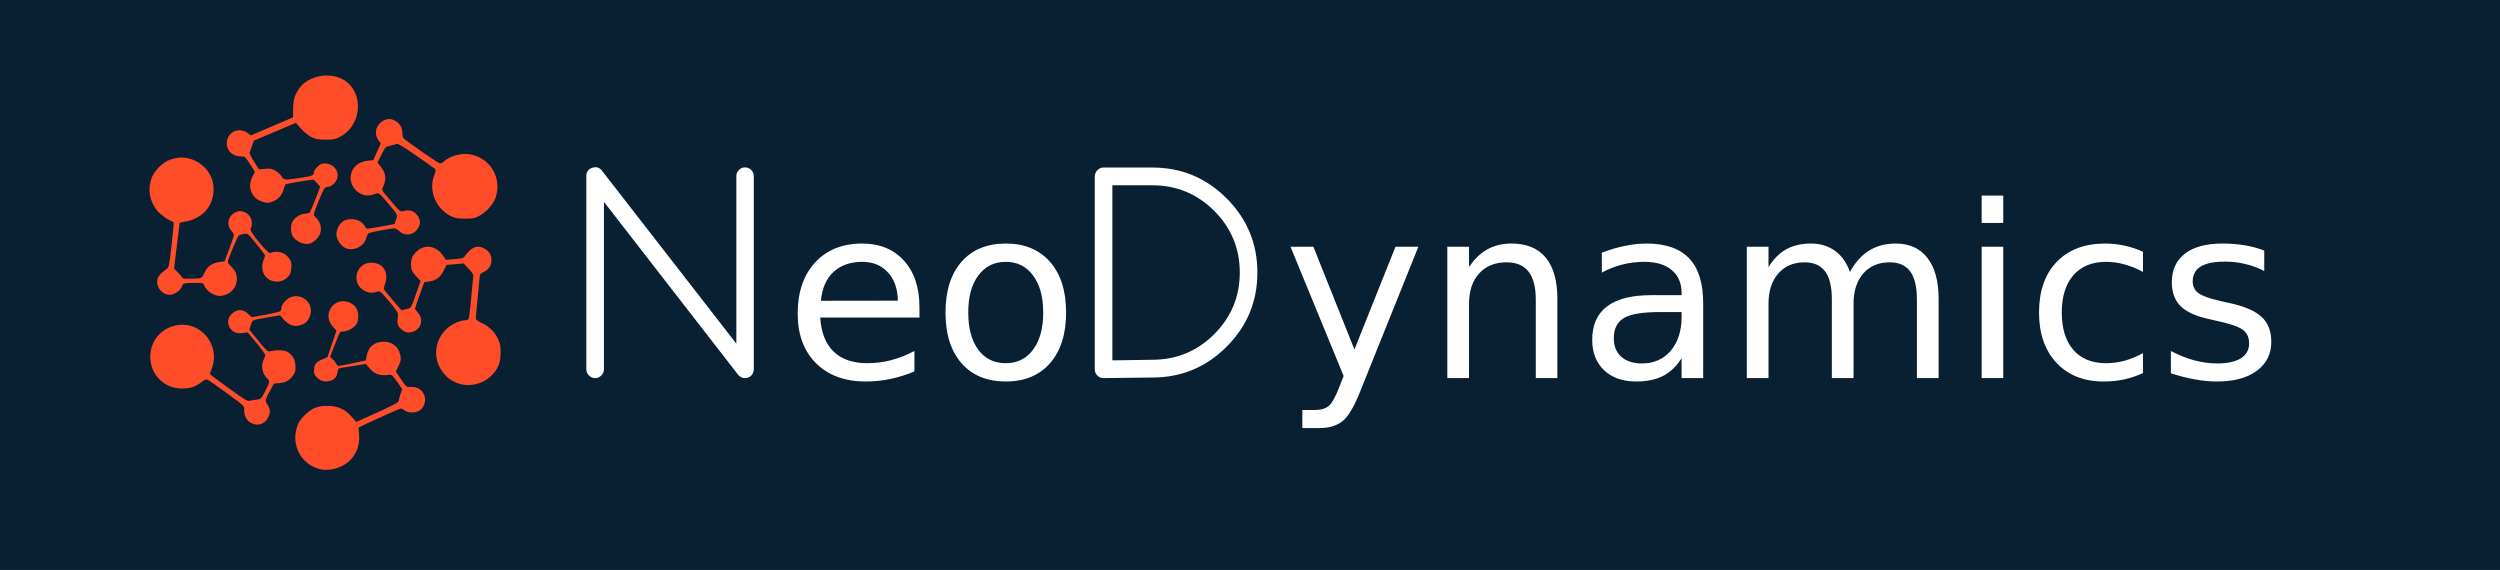
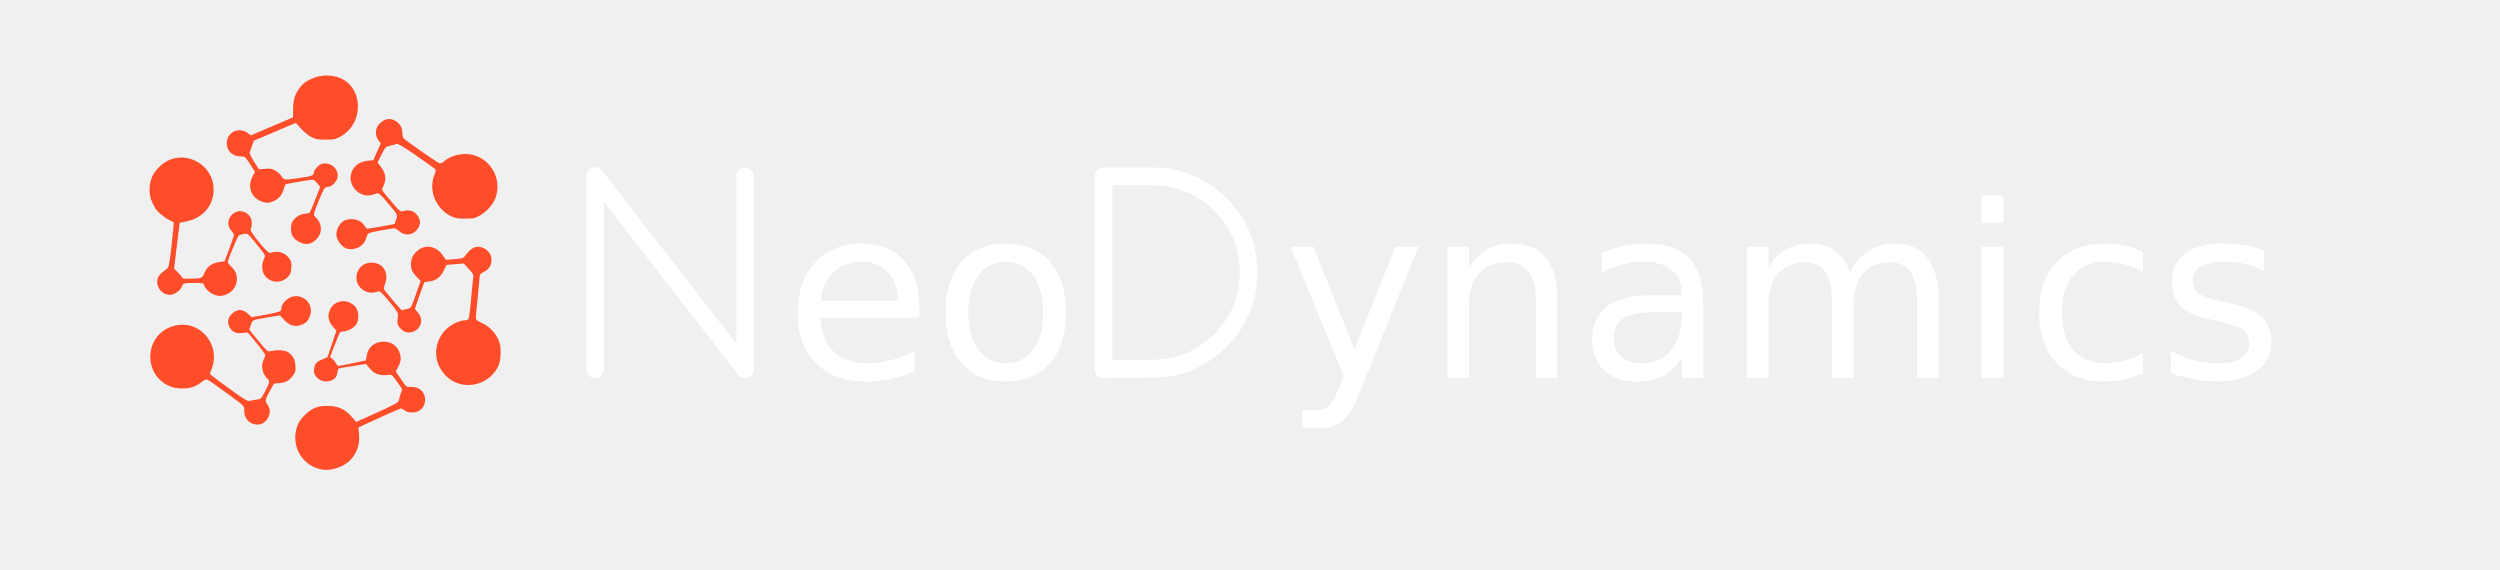
<svg xmlns="http://www.w3.org/2000/svg" width="126.807mm" height="28.91mm" viewBox="0 0 126.807 28.91" version="1.1" id="svg1">
  <defs id="defs1" />
  <g id="layer1" transform="translate(-18.52083,-150.2833)">
-     <rect style="fill:#082032;fill-opacity:1;stroke:none;stroke-width:0.546" id="rect10-3" width="126.807" height="28.91" x="18.521" y="150.283" />
    <g id="g15-7" transform="translate(-12.88205,39.27869)">
      <g id="text3-4" style="font-size:40px;line-height:1.25;letter-spacing:0px;word-spacing:0px;white-space:pre;fill:#ffffff" transform="matrix(0.3808079,0,0,0.3808079,-84.10961,-36.90651)" aria-label="NeoDynamics">
        <path style="font-family:Moon;-inkscape-font-specification:Moon;fill:#ffffff" d="m 401.688,438.366 q 0.059,0.059 0.117,0.117 0.059,0.039 0.078,0.059 0.059,0.039 0.137,0.078 0.059,0.039 0.078,0.059 0.059,0.019 0.156,0.059 0.078,0.019 0.078,0.019 0.117,0.019 0.234,0.019 v 0 q 0.098,0 0.215,-0.019 0.019,0 0.078,-0.019 0.078,-0.019 0.137,-0.039 0.039,-0.019 0.078,-0.039 0.059,-0.019 0.117,-0.059 0.039,-0.019 0.059,-0.039 0.078,-0.059 0.039,-0.039 -0.039,0.039 0.059,-0.039 0.059,-0.059 0.078,-0.078 0.039,-0.039 0.078,-0.098 0.039,-0.059 0.059,-0.098 0.039,-0.039 0.059,-0.098 0.019,-0.059 0.039,-0.098 0.019,-0.039 0.039,-0.117 0.019,-0.059 0.019,-0.098 0.019,-0.059 0.019,-0.117 0,-0.117 0,-0.078 v -25.723 q 0,-0.488 -0.332,-0.82 -0.352,-0.352 -0.84,-0.352 -0.469,0 -0.82,0.352 -0.332,0.332 -0.332,0.82 v 22.305 l -17.891,-23.027 q -0.508,-0.664 -1.309,-0.391 -0.781,0.273 -0.781,1.113 v 25.723 q 0,0.488 0.352,0.82 0.332,0.352 0.82,0.352 0.488,0 0.82,-0.352 0.352,-0.332 0.352,-0.82 v -22.305 l 17.871,23.027 q 0,0 0.019,0.019 z" id="path20" />
        <path style="font-size:32px;fill:#ffffff" d="m 425.805,429.307 v 1.406 h -13.219 q 0.188,2.969 1.781,4.531 1.609,1.547 4.469,1.547 1.656,0 3.203,-0.406 1.562,-0.406 3.094,-1.219 v 2.719 q -1.547,0.656 -3.172,1 -1.625,0.344 -3.297,0.344 -4.188,0 -6.641,-2.438 -2.438,-2.438 -2.438,-6.594 0,-4.297 2.312,-6.812 2.328,-2.531 6.266,-2.531 3.531,0 5.578,2.281 2.062,2.266 2.062,6.172 z m -2.875,-0.844 q -0.031,-2.359 -1.328,-3.766 -1.281,-1.406 -3.406,-1.406 -2.406,0 -3.859,1.359 -1.438,1.359 -1.656,3.828 z m 14.375,-5.172 q -2.312,0 -3.656,1.812 -1.344,1.797 -1.344,4.938 0,3.141 1.328,4.953 1.344,1.797 3.672,1.797 2.297,0 3.641,-1.812 1.344,-1.812 1.344,-4.938 0,-3.109 -1.344,-4.922 -1.344,-1.828 -3.641,-1.828 z m 0,-2.438 q 3.75,0 5.891,2.438 2.141,2.438 2.141,6.75 0,4.297 -2.141,6.75 -2.141,2.438 -5.891,2.438 -3.766,0 -5.906,-2.438 -2.125,-2.453 -2.125,-6.75 0,-4.312 2.125,-6.75 2.141,-2.438 5.906,-2.438 z" id="path21" />
        <path style="font-family:Moon;-inkscape-font-specification:Moon;fill:#ffffff" d="m 451.5,413.093 h 5.332 q 4.805,0 8.223,3.398 3.418,3.418 3.418,8.223 0,4.805 -3.418,8.223 -3.418,3.398 -8.242,3.398 l -5.312,0.078 z m -1.152,25.684 6.484,-0.078 q 5.781,0 9.883,-4.102 4.102,-4.102 4.102,-9.883 0,-5.781 -4.102,-9.883 -4.102,-4.102 -9.883,-4.102 h -6.504 q -0.488,0 -0.82,0.352 -0.352,0.352 -0.352,0.84 v 25.684 q 0,0.488 0.352,0.84 0.332,0.332 0.82,0.332 z" id="path22" />
        <path style="font-size:32px;fill:#ffffff" d="m 484.57,440.401 q -1.219,3.125 -2.375,4.078 -1.156,0.953 -3.094,0.953 h -2.297 v -2.406 h 1.688 q 1.188,0 1.844,-0.562 0.656,-0.562 1.453,-2.656 l 0.516,-1.312 -7.078,-17.219 h 3.047 l 5.469,13.688 5.469,-13.688 h 3.047 z m 26.203,-12.188 v 10.562 h -2.875 v -10.469 q 0,-2.484 -0.969,-3.719 -0.969,-1.234 -2.906,-1.234 -2.328,0 -3.672,1.484 -1.344,1.484 -1.344,4.047 v 9.891 h -2.891 v -17.5 h 2.891 v 2.719 q 1.031,-1.578 2.422,-2.359 1.406,-0.781 3.234,-0.781 3.016,0 4.562,1.875 1.547,1.859 1.547,5.484 z m 13.688,1.766 q -3.484,0 -4.828,0.797 -1.344,0.797 -1.344,2.719 0,1.531 1,2.438 1.016,0.891 2.75,0.891 2.391,0 3.828,-1.688 1.453,-1.703 1.453,-4.516 v -0.641 z m 5.734,-1.188 v 9.984 h -2.875 v -2.656 q -0.984,1.594 -2.453,2.359 -1.469,0.75 -3.594,0.75 -2.688,0 -4.281,-1.5 -1.578,-1.516 -1.578,-4.047 0,-2.953 1.969,-4.453 1.984,-1.5 5.906,-1.5 h 4.031 v -0.281 q 0,-1.984 -1.312,-3.062 -1.297,-1.094 -3.656,-1.094 -1.5,0 -2.922,0.359 -1.422,0.359 -2.734,1.078 v -2.656 q 1.578,-0.609 3.062,-0.906 1.484,-0.312 2.891,-0.312 3.797,0 5.672,1.969 1.875,1.969 1.875,5.969 z m 19.547,-4.156 q 1.078,-1.938 2.578,-2.859 1.5,-0.922 3.531,-0.922 2.734,0 4.219,1.922 1.484,1.906 1.484,5.438 v 10.562 h -2.891 v -10.469 q 0,-2.516 -0.891,-3.734 -0.891,-1.219 -2.719,-1.219 -2.234,0 -3.531,1.484 -1.297,1.484 -1.297,4.047 v 9.891 h -2.891 v -10.469 q 0,-2.531 -0.891,-3.734 -0.891,-1.219 -2.75,-1.219 -2.203,0 -3.5,1.5 -1.297,1.484 -1.297,4.031 v 9.891 h -2.891 v -17.5 h 2.891 v 2.719 q 0.984,-1.609 2.359,-2.375 1.375,-0.766 3.266,-0.766 1.906,0 3.234,0.969 1.344,0.969 1.984,2.812 z m 17.547,-3.359 h 2.875 v 17.5 h -2.875 z m 0,-6.812 h 2.875 v 3.641 h -2.875 z m 21.484,7.484 v 2.688 q -1.219,-0.672 -2.453,-1 -1.219,-0.344 -2.469,-0.344 -2.797,0 -4.344,1.781 -1.547,1.766 -1.547,4.969 0,3.203 1.547,4.984 1.547,1.766 4.344,1.766 1.25,0 2.469,-0.328 1.234,-0.344 2.453,-1.016 v 2.656 q -1.203,0.562 -2.5,0.844 -1.281,0.281 -2.734,0.281 -3.953,0 -6.281,-2.484 -2.328,-2.484 -2.328,-6.703 0,-4.281 2.344,-6.734 2.359,-2.453 6.453,-2.453 1.328,0 2.594,0.281 1.266,0.266 2.453,0.812 z m 16.156,-0.156 v 2.719 q -1.219,-0.625 -2.531,-0.938 -1.312,-0.312 -2.719,-0.312 -2.141,0 -3.219,0.656 -1.062,0.656 -1.062,1.969 0,1 0.766,1.578 0.766,0.562 3.078,1.078 l 0.984,0.219 q 3.062,0.656 4.344,1.859 1.297,1.188 1.297,3.328 0,2.438 -1.938,3.859 -1.922,1.422 -5.297,1.422 -1.406,0 -2.938,-0.281 -1.516,-0.266 -3.203,-0.812 v -2.969 q 1.594,0.828 3.141,1.25 1.547,0.406 3.062,0.406 2.031,0 3.125,-0.688 1.094,-0.703 1.094,-1.969 0,-1.172 -0.797,-1.797 -0.781,-0.625 -3.453,-1.203 l -1,-0.234 q -2.672,-0.562 -3.859,-1.719 -1.188,-1.172 -1.188,-3.203 0,-2.469 1.75,-3.812 1.75,-1.344 4.969,-1.344 1.594,0 3,0.234 1.406,0.234 2.594,0.703 z" id="path23" />
      </g>
      <g id="g14-5" transform="matrix(1.00978,0,0,1.00978,4.108004,-97.04305)" style="fill:#ff4c29;fill-opacity:1">
        <path style="fill:#ff4c29;fill-opacity:1" d="m 43.046,229.583 c -0.958,-0.271 -1.438,-1.301 -1.045,-2.243 0.115,-0.275 0.509,-0.664 0.807,-0.798 0.205,-0.092 0.357,-0.119 0.672,-0.12 0.519,-0.002 0.88,0.16 1.217,0.545 l 0.228,0.26 0.535,-0.24 c 1.339,-0.601 1.604,-0.738 1.604,-0.831 -1.39e-4,-0.05 0.039,-0.2 0.086,-0.332 l 0.086,-0.241 -0.253,-0.369 c -0.186,-0.271 -0.28,-0.366 -0.353,-0.357 -0.526,0.066 -0.775,-0.015 -1.048,-0.34 l -0.171,-0.204 -0.61,0.1 c -0.731,0.12 -0.771,0.095 -0.797,0.206 -0.01,0.042 -0.044,0.289 -0.107,0.359 -0.071,0.079 -0.145,0.15 -0.274,0.189 -0.053,0.016 -0.2,0.035 -0.302,0.019 -0.129,-0.021 -0.264,-0.071 -0.376,-0.198 -0.142,-0.162 -0.159,-0.212 -0.137,-0.405 0.031,-0.278 0.101,-0.362 0.419,-0.502 l 0.255,-0.113 0.224,-0.663 0.224,-0.663 -0.156,-0.177 c -0.217,-0.247 -0.288,-0.484 -0.22,-0.735 0.163,-0.605 0.881,-0.765 1.321,-0.294 0.176,0.188 0.205,0.647 0.056,0.884 -0.115,0.183 -0.449,0.363 -0.677,0.365 -0.156,10e-4 -0.132,-0.04 -0.44,0.751 l -0.203,0.522 0.222,0.208 c 0.053,0.06 0.121,0.248 0.197,0.247 0.061,-0.001 0.396,-0.064 0.745,-0.14 l 0.634,-0.139 0.039,-0.228 c 0.076,-0.444 0.397,-0.711 0.853,-0.711 0.365,0 0.653,0.186 0.781,0.504 0.115,0.287 0.105,0.453 -0.043,0.745 l -0.127,0.25 0.265,0.392 c 0.261,0.387 0.267,0.392 0.472,0.383 0.283,-0.012 0.513,0.093 0.635,0.291 0.193,0.312 0.099,0.73 -0.205,0.909 -0.198,0.117 -0.563,0.108 -0.724,-0.018 -0.071,-0.056 -0.15,-0.102 -0.174,-0.102 -0.051,0 -0.908,0.376 -1.652,0.725 l -0.493,0.231 0.029,0.351 c 0.038,0.448 -0.066,0.816 -0.328,1.159 -0.364,0.478 -1.118,0.732 -1.692,0.569 z m -3.445,-2.325 c -0.198,-0.121 -0.324,-0.388 -0.304,-0.645 0.015,-0.182 0.011,-0.185 -0.85,-0.815 -0.475,-0.347 -0.913,-0.655 -0.972,-0.684 -0.089,-0.043 -0.148,-0.021 -0.341,0.126 -0.308,0.235 -0.544,0.309 -0.978,0.307 -0.431,-0.002 -0.808,-0.155 -1.11,-0.453 -0.624,-0.614 -0.624,-1.67 0,-2.284 0.478,-0.47 1.229,-0.601 1.81,-0.317 0.762,0.373 1.117,1.266 0.815,2.053 l -0.101,0.264 0.108,0.097 c 0.06,0.053 0.482,0.366 0.938,0.695 0.718,0.518 0.848,0.593 0.966,0.563 0.075,-0.019 0.232,-0.047 0.35,-0.061 0.207,-0.025 0.219,-0.036 0.419,-0.423 0.237,-0.456 0.245,-0.508 0.1,-0.64 -0.248,-0.224 -0.326,-0.659 -0.172,-0.954 0.042,-0.08 0.076,-0.179 0.076,-0.22 0,-0.041 -0.199,-0.314 -0.441,-0.607 l -0.441,-0.532 -0.266,0.033 c -0.324,0.041 -0.536,-0.063 -0.66,-0.323 -0.115,-0.243 -0.06,-0.474 0.16,-0.667 0.255,-0.224 0.513,-0.218 0.776,0.019 l 0.195,0.176 0.707,-0.128 c 0.389,-0.07 0.724,-0.155 0.745,-0.189 0.021,-0.033 0.039,-0.11 0.039,-0.171 4.28e-4,-0.061 0.061,-0.182 0.134,-0.269 0.597,-0.71 1.655,-0.044 1.258,0.793 -0.098,0.207 -0.229,0.307 -0.492,0.379 -0.273,0.074 -0.523,-0.02 -0.773,-0.29 l -0.204,-0.22 -0.584,0.1 c -0.844,0.144 -0.79,0.121 -0.877,0.385 l -0.077,0.234 0.232,0.288 c 0.652,0.807 0.679,0.833 0.847,0.794 0.336,-0.079 0.726,-0.053 0.873,0.056 0.248,0.185 0.342,0.358 0.364,0.67 0.017,0.245 8.61e-4,0.322 -0.098,0.466 -0.187,0.272 -0.372,0.382 -0.692,0.411 l -0.287,0.026 -0.156,0.28 c -0.285,0.509 -0.304,0.585 -0.191,0.748 0.161,0.23 0.179,0.401 0.069,0.649 -0.163,0.368 -0.564,0.492 -0.911,0.28 z m 10.423,-1.973 c -0.336,-0.12 -0.598,-0.327 -0.81,-0.639 -0.564,-0.831 -0.235,-1.959 0.698,-2.391 0.154,-0.071 0.351,-0.13 0.439,-0.13 0.087,-2.8e-4 0.182,-0.029 0.21,-0.064 0.028,-0.035 0.089,-0.498 0.135,-1.03 0.046,-0.531 0.095,-1.023 0.109,-1.093 0.019,-0.1 -0.03,-0.186 -0.229,-0.399 l -0.253,-0.272 -0.431,0.036 -0.431,0.036 -0.143,0.287 c -0.169,0.338 -0.386,0.5 -0.729,0.546 l -0.243,0.032 -0.234,0.642 c -0.129,0.353 -0.234,0.662 -0.234,0.686 1.02e-4,0.024 0.069,0.122 0.153,0.218 0.351,0.4 0.066,0.984 -0.481,0.984 -0.135,0 -0.229,-0.044 -0.371,-0.174 -0.194,-0.178 -0.217,-0.282 -0.155,-0.724 0.011,-0.077 -0.12,-0.272 -0.437,-0.652 -0.376,-0.45 -0.471,-0.536 -0.559,-0.51 -0.298,0.089 -0.467,0.081 -0.687,-0.034 -0.698,-0.365 -0.445,-1.413 0.342,-1.414 0.575,-5e-4 0.892,0.475 0.697,1.047 -0.088,0.258 -0.088,0.27 0.005,0.386 0.25,0.313 0.801,0.956 0.819,0.956 0.011,0 0.121,-0.025 0.245,-0.057 0.248,-0.062 0.216,-0.006 0.563,-0.996 l 0.146,-0.417 -0.184,-0.193 c -0.246,-0.257 -0.298,-0.371 -0.298,-0.65 0,-0.284 0.089,-0.468 0.326,-0.676 0.383,-0.336 0.94,-0.239 1.262,0.22 l 0.167,0.238 0.432,-0.033 c 0.36,-0.027 0.445,-0.051 0.508,-0.14 0.323,-0.454 0.614,-0.582 0.948,-0.416 0.266,0.132 0.4,0.334 0.4,0.603 0,0.268 -0.133,0.47 -0.397,0.602 -0.103,0.051 -0.188,0.12 -0.188,0.153 -1.86e-4,0.033 -0.045,0.505 -0.101,1.051 -0.055,0.545 -0.101,1.041 -0.101,1.102 -7.55e-4,0.085 0.063,0.14 0.272,0.236 0.373,0.171 0.663,0.446 0.831,0.789 0.121,0.246 0.141,0.35 0.141,0.72 0,0.509 -0.119,0.808 -0.456,1.145 -0.436,0.436 -1.12,0.593 -1.694,0.388 z m -12.293,-4.477 c -0.21,-0.095 -0.398,-0.289 -0.455,-0.467 -0.028,-0.087 -0.082,-0.097 -0.498,-0.097 -0.506,8.4e-4 -0.562,0.018 -0.615,0.188 -0.05,0.16 -0.308,0.361 -0.513,0.4 -0.39,0.073 -0.768,-0.303 -0.717,-0.715 0.024,-0.198 0.139,-0.337 0.483,-0.585 0.094,-0.068 0.121,-0.201 0.234,-1.186 0.07,-0.61 0.117,-1.128 0.104,-1.15 -0.014,-0.022 -0.244,-0.094 -0.454,-0.254 -0.28,-0.214 -0.425,-0.309 -0.622,-0.74 -0.163,-0.357 -0.18,-0.79 -0.046,-1.192 0.13,-0.39 0.556,-0.816 0.968,-0.968 1.025,-0.38 2.161,0.404 2.161,1.491 0,0.83 -0.529,1.452 -1.381,1.624 l -0.323,0.065 -0.142,1.152 -0.142,1.152 0.206,0.206 c 0.113,0.113 0.206,0.23 0.206,0.259 0,0.034 0.177,0.047 0.49,0.038 0.529,-0.016 0.498,0.002 0.659,-0.362 0.111,-0.25 0.391,-0.435 0.717,-0.474 l 0.256,-0.03 0.235,-0.619 c 0.129,-0.341 0.235,-0.657 0.235,-0.703 0,-0.046 -0.054,-0.142 -0.121,-0.214 -0.252,-0.272 -0.19,-0.695 0.131,-0.89 0.201,-0.123 0.351,-0.13 0.57,-0.026 0.298,0.141 0.406,0.489 0.262,0.843 -0.049,0.122 0.87,1.233 0.982,1.187 0.356,-0.146 0.753,-0.03 0.964,0.282 0.1,0.148 0.117,0.226 0.099,0.47 -0.017,0.237 -0.048,0.321 -0.168,0.446 -0.363,0.379 -0.984,0.3 -1.22,-0.156 -0.098,-0.19 -0.096,-0.522 0.005,-0.717 0.044,-0.085 0.068,-0.184 0.054,-0.221 -0.014,-0.037 -0.214,-0.298 -0.443,-0.581 -0.415,-0.511 -0.419,-0.514 -0.601,-0.482 -0.101,0.018 -0.216,0.05 -0.256,0.072 -0.068,0.036 -0.563,1.219 -0.563,1.345 0,0.032 0.071,0.125 0.157,0.207 0.217,0.206 0.301,0.386 0.3,0.643 -0.001,0.314 -0.177,0.599 -0.455,0.74 -0.274,0.138 -0.468,0.143 -0.743,0.018 z m 6.658,-2.313 c -0.204,-0.092 -0.408,-0.362 -0.452,-0.598 -0.047,-0.255 0.116,-0.617 0.34,-0.754 0.341,-0.208 0.887,-0.093 1.056,0.223 0.037,0.069 0.093,0.136 0.124,0.148 0.031,0.012 0.358,-0.035 0.726,-0.104 l 0.669,-0.126 0.073,-0.223 c 0.085,-0.258 0.106,-0.219 -0.497,-0.928 -0.284,-0.334 -0.376,-0.412 -0.458,-0.387 -0.056,0.017 -0.184,0.054 -0.284,0.082 -0.549,0.154 -1.143,-0.42 -1.034,-1.001 0.077,-0.408 0.389,-0.672 0.853,-0.72 l 0.277,-0.029 0.188,-0.421 0.188,-0.421 -0.11,-0.149 c -0.245,-0.332 -0.153,-0.754 0.215,-0.978 0.21,-0.128 0.426,-0.129 0.633,-0.002 0.224,0.137 0.343,0.337 0.345,0.583 9.85e-4,0.114 0.019,0.235 0.041,0.269 0.057,0.089 1.713,1.245 1.826,1.274 0.055,0.014 0.144,-0.019 0.208,-0.079 0.311,-0.288 0.867,-0.443 1.324,-0.369 1.01,0.164 1.622,1.197 1.287,2.173 -0.114,0.333 -0.448,0.709 -0.803,0.906 -0.245,0.136 -0.317,0.151 -0.73,0.151 -0.383,0 -0.499,-0.02 -0.71,-0.124 -0.758,-0.373 -1.135,-1.279 -0.846,-2.035 0.084,-0.221 0.093,-0.291 0.043,-0.339 -0.035,-0.033 -0.462,-0.338 -0.951,-0.676 -0.593,-0.411 -0.914,-0.604 -0.966,-0.581 -0.043,0.019 -0.189,0.059 -0.325,0.089 -0.242,0.053 -0.25,0.061 -0.445,0.449 l -0.199,0.395 0.172,0.225 c 0.257,0.337 0.286,0.64 0.098,1.013 -0.071,0.14 -0.065,0.151 0.282,0.559 0.621,0.731 0.573,0.694 0.813,0.63 0.264,-0.07 0.521,0.037 0.67,0.282 0.121,0.198 0.128,0.349 0.026,0.545 -0.199,0.385 -0.645,0.481 -0.959,0.205 -0.096,-0.084 -0.213,-0.153 -0.26,-0.153 -0.048,0 -0.362,0.05 -0.698,0.112 -0.511,0.093 -0.618,0.129 -0.652,0.216 -0.022,0.057 -0.069,0.18 -0.103,0.273 -0.131,0.351 -0.644,0.556 -0.995,0.397 z m -2.304,-0.296 c -0.321,-0.166 -0.435,-0.343 -0.435,-0.676 0,-0.197 0.029,-0.312 0.107,-0.416 0.14,-0.187 0.378,-0.324 0.589,-0.338 0.093,-0.006 0.194,-0.027 0.225,-0.047 0.031,-0.02 0.166,-0.321 0.299,-0.67 l 0.243,-0.635 -0.147,-0.176 c -0.081,-0.097 -0.172,-0.178 -0.203,-0.18 -0.133,-0.009 -1.362,0.2 -1.392,0.236 -0.019,0.022 -0.061,0.136 -0.095,0.254 -0.083,0.292 -0.27,0.499 -0.548,0.605 -0.201,0.077 -0.265,0.08 -0.469,0.026 -0.585,-0.156 -0.833,-0.74 -0.544,-1.282 l 0.124,-0.233 -0.249,-0.389 c -0.244,-0.381 -0.254,-0.389 -0.457,-0.389 -0.422,0 -0.711,-0.268 -0.711,-0.661 0,-0.554 0.603,-0.844 1.057,-0.508 l 0.153,0.113 1.06,-0.453 1.06,-0.453 0.003,-0.43 c 0.003,-0.478 0.101,-0.765 0.38,-1.119 0.228,-0.288 0.734,-0.524 1.178,-0.549 1.938,-0.109 2.238,2.317 0.787,3.082 -0.232,0.122 -0.319,0.139 -0.721,0.137 -0.394,-0.002 -0.494,-0.021 -0.718,-0.138 -0.143,-0.074 -0.375,-0.264 -0.515,-0.421 l -0.254,-0.285 -1.056,0.448 -1.056,0.448 -0.087,0.254 c -0.048,0.14 -0.102,0.289 -0.12,0.33 -0.02,0.046 0.065,0.229 0.217,0.466 l 0.25,0.39 0.304,-0.028 c 0.256,-0.023 0.337,-0.009 0.516,0.091 0.116,0.065 0.258,0.194 0.315,0.286 0.121,0.196 0.127,0.197 0.909,0.083 0.624,-0.091 0.712,-0.126 0.712,-0.283 0,-0.055 0.078,-0.178 0.173,-0.273 0.145,-0.145 0.209,-0.173 0.4,-0.173 0.385,0 0.687,0.35 0.614,0.712 -0.039,0.197 -0.292,0.458 -0.444,0.458 -0.062,0 -0.15,0.029 -0.195,0.064 -0.079,0.061 -0.548,1.201 -0.548,1.331 0,0.035 0.048,0.108 0.107,0.161 0.269,0.244 0.328,0.652 0.135,0.936 -0.256,0.376 -0.591,0.48 -0.95,0.294 z" id="path15-2" />
      </g>
    </g>
  </g>
</svg>
